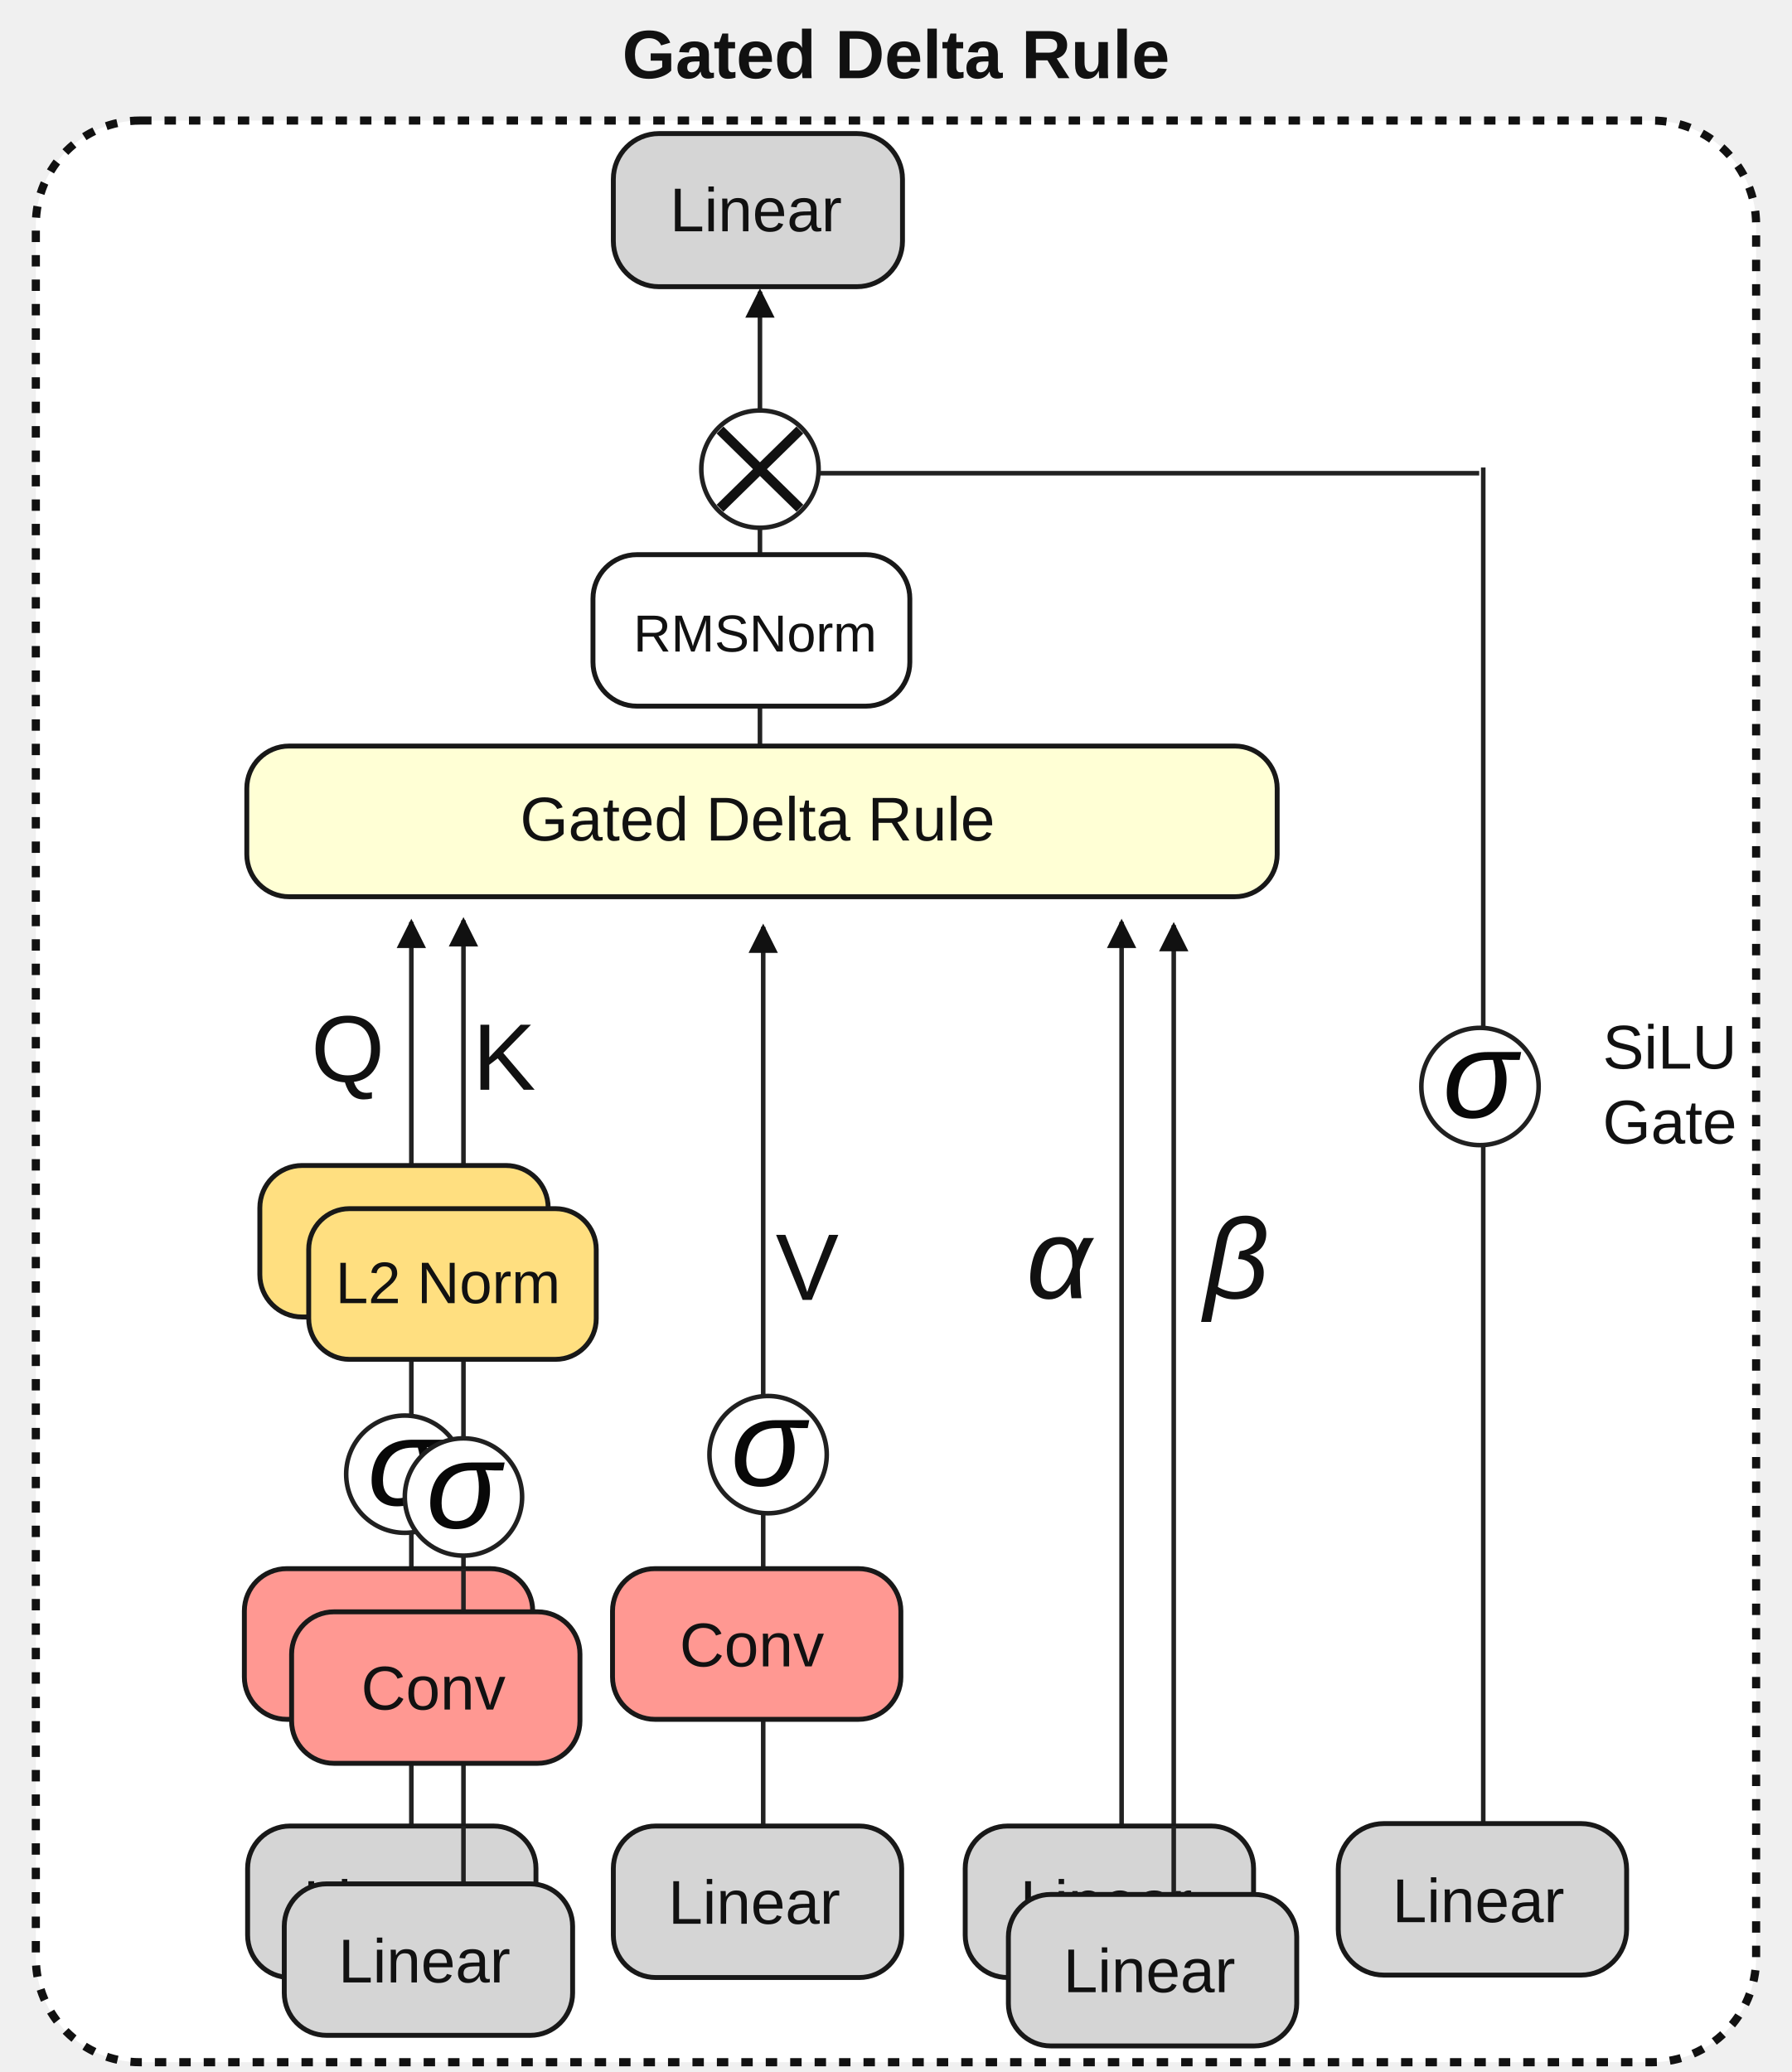
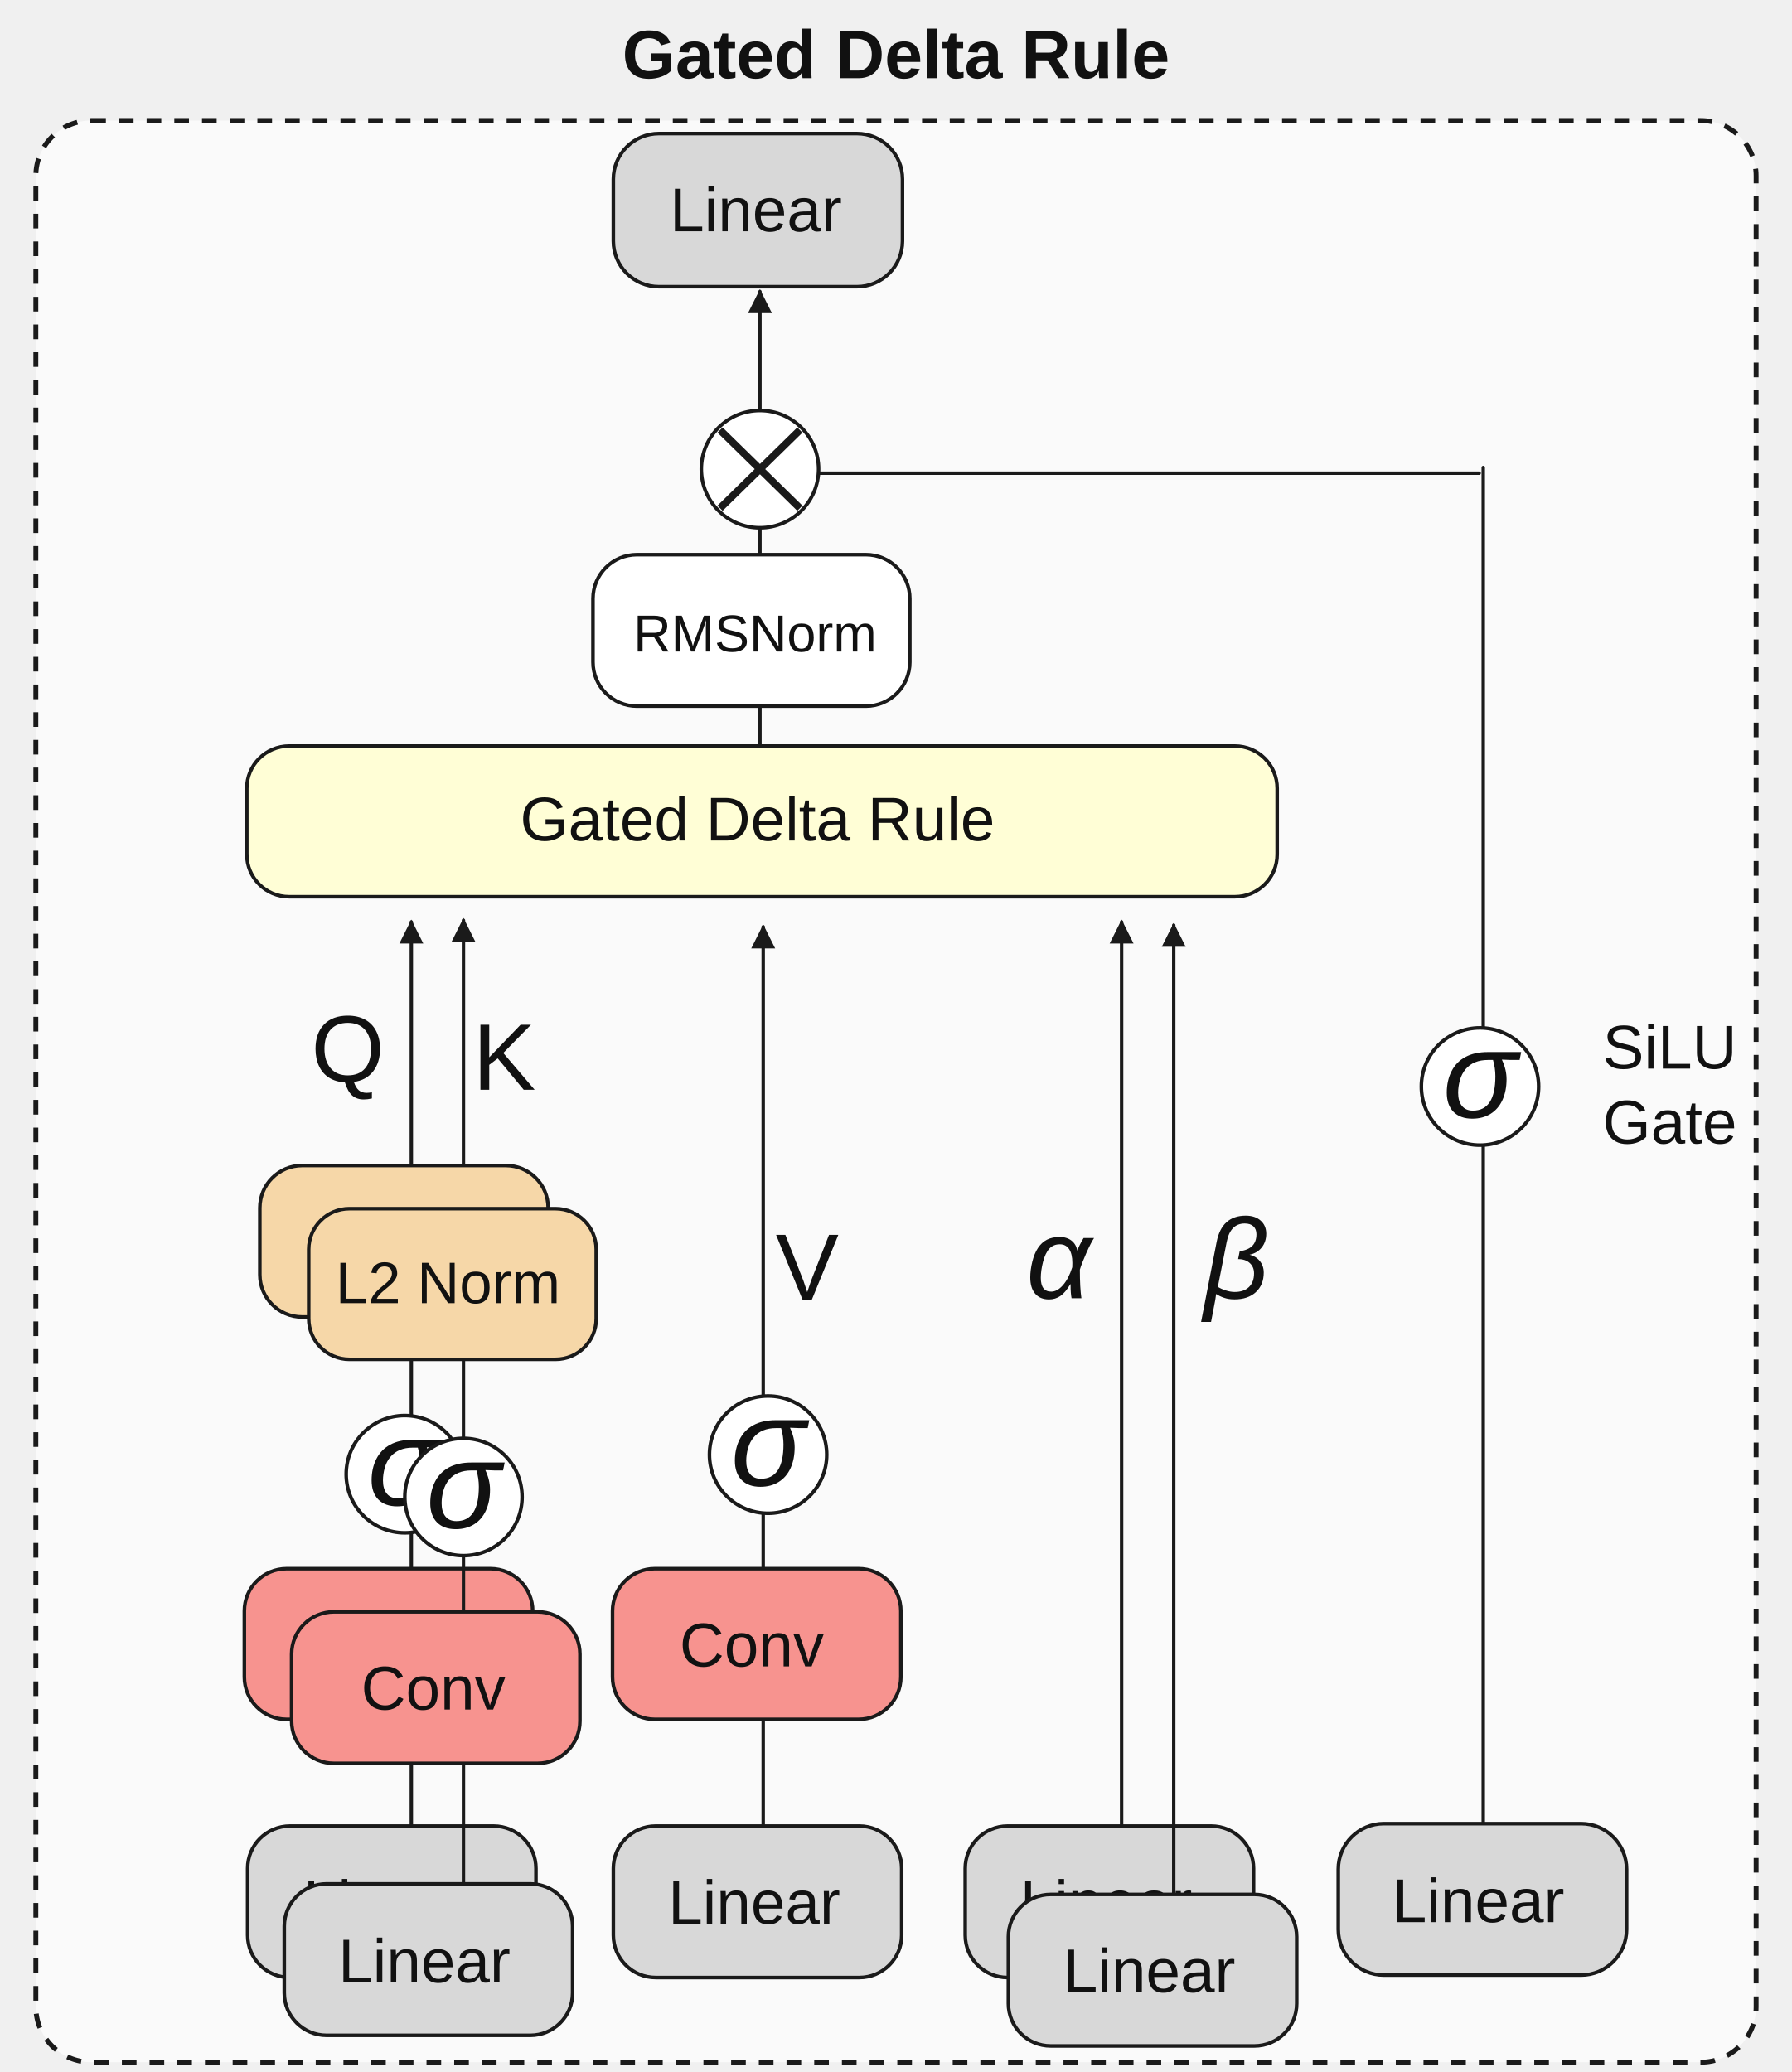
<svg xmlns="http://www.w3.org/2000/svg" width="1100" height="1272" viewBox="0 0 1100 1272" style="font-family:Arial, Helvetica, sans-serif">
  <circle data-anchor="origin" cx="0" cy="0" r="0" opacity="0" />
  <circle data-anchor="input" cx="550" cy="1272" r="0" opacity="0" />
  <circle data-anchor="output" cx="550" cy="0" r="0" opacity="0" />
  <defs>
-     <marker id="arrow" markerWidth="20" markerHeight="20" refX="16" refY="10" orient="auto" markerUnits="userSpaceOnUse">
-       <path d="M 0,1 L 18,10 L 0,19 Z" fill="#111" />
+     <marker id="arrow" viewBox="0 0 10 10" refX="9" refY="5" markerWidth="7" markerHeight="7" orient="auto-start-reverse">
+       <path d="M 0 0 L 10 5 L 0 10 z" fill="#1a1a1a" />
    </marker>
    <style>
-       .wire { fill:none; stroke:#222; stroke-width:2.8; }
-       .box { stroke:#181818; stroke-width:3; }
+       .wire { fill:none; stroke:#1a1a1a; stroke-width:2.1; stroke-linecap:round; stroke-linejoin:round; }
+       .box { stroke:#1a1a1a; stroke-width:2.2; }
      .label { font-family:Arial, Helvetica, sans-serif; fill:#111; text-anchor:middle; font-weight:400; }
-       .linear { fill:#d5d5d5; }
-       .conv { fill:#ff9892; }
-       .norm { fill:#ffdf80; }
-       .operator { fill:white; stroke:#202020; stroke-width:2.8; }
-       .panel { fill:white; stroke:#111; stroke-width:5; stroke-dasharray:7 8; }
+       .linear { fill:#d8d8d8; }
+       .conv { fill:#f7938f; }
+       .norm { fill:#f6d7a8; }
+       .operator { fill:white; stroke:#1a1a1a; stroke-width:2.2; }
+       .panel { fill:#fafafa; stroke:#1a1a1a; stroke-width:3; stroke-dasharray:9 8; }
      .title { font-family:Arial, Helvetica, sans-serif; fill:#111; text-anchor:middle; font-weight:700; }
    </style>
  </defs>
  <rect width="1100" height="1272" fill="none" />
  <text class="title" x="550" y="48" font-size="42">Gated Delta Rule</text>
  <g transform="translate(0 70)">
-     <rect class="panel" x="22" y="4" width="1056" height="1192" rx="64" />
+     <rect class="panel" x="22" y="4" width="1056" height="1192" rx="34" />
    <g class="wire">
      <path d="M466.5 388 V109" marker-end="url(#arrow)" />
      <path d="M502 220.5 H908" />
      <path d="M910.5 217 V1050" />
      <path d="M252.5 1052 V496" marker-end="url(#arrow)" />
      <path d="M284.5 1088 V495" marker-end="url(#arrow)" />
      <path d="M468.5 1052 V499" marker-end="url(#arrow)" />
      <path d="M688.5 1051 V496" marker-end="url(#arrow)" />
      <path d="M720.5 1096 V498" marker-end="url(#arrow)" />
    </g>
    <rect class="box linear" x="376.5" y="12" width="177.5" height="94" rx="28" />
    <text class="label" x="464" y="72" font-size="38">Linear</text>
    <circle class="operator" cx="466.5" cy="218" r="36" />
-     <path d="M442 194 L491 242 M491 194 L442 242" fill="none" stroke="#111" stroke-width="6" />
+     <path d="M442 194 L491 242 M491 194 L442 242" fill="none" stroke="#1a1a1a" stroke-width="4.5" />
    <rect class="box" x="364" y="270.5" width="194.5" height="93" rx="27" fill="white" />
    <text class="label" x="463.5" y="330" font-size="32">RMSNorm</text>
-     <rect class="box" x="151.5" y="388" width="632.5" height="92.5" rx="26" fill="#ffffd5" />
+     <rect class="box" x="151.5" y="388" width="632.5" height="92.5" rx="26" fill="#fffed6" />
    <text class="label" x="465" y="446" font-size="38">Gated Delta Rule</text>
    <g class="label" font-size="58">
      <text x="213.5" y="594">Q</text>
      <text x="309.5" y="599">K</text>
      <text x="495.5" y="728">V</text>
    </g>
    <g fill="#111" font-family="Arial, Helvetica, sans-serif" font-style="italic" font-size="70" text-anchor="middle">
      <text x="650" y="727">α</text>
      <text x="759" y="727">β</text>
    </g>
    <rect class="box norm" x="159.5" y="645.5" width="177" height="93" rx="26" />
    <rect class="box norm" x="189.5" y="672" width="176.5" height="92.5" rx="25" />
    <text class="label" x="275" y="730" font-size="36">L2 Norm</text>
    <g>
      <circle class="operator" cx="248.5" cy="835" r="36" />
-       <text x="248.5" y="854" text-anchor="middle" fill="#080808" font-family="Arial, Helvetica, sans-serif" font-style="italic" font-size="76">σ</text>
+       <text x="248.5" y="854" text-anchor="middle" fill="#111" font-family="Arial, Helvetica, sans-serif" font-style="italic" font-size="76">σ</text>
      <circle class="operator" cx="284.5" cy="849" r="36" />
-       <text x="284.5" y="868" text-anchor="middle" fill="#080808" font-family="Arial, Helvetica, sans-serif" font-style="italic" font-size="76">σ</text>
+       <text x="284.5" y="868" text-anchor="middle" fill="#111" font-family="Arial, Helvetica, sans-serif" font-style="italic" font-size="76">σ</text>
      <circle class="operator" cx="471.5" cy="823" r="36" />
-       <text x="471.5" y="842" text-anchor="middle" fill="#080808" font-family="Arial, Helvetica, sans-serif" font-style="italic" font-size="76">σ</text>
+       <text x="471.5" y="842" text-anchor="middle" fill="#111" font-family="Arial, Helvetica, sans-serif" font-style="italic" font-size="76">σ</text>
      <circle class="operator" cx="908.5" cy="597" r="36" />
-       <text x="908.5" y="616" text-anchor="middle" fill="#080808" font-family="Arial, Helvetica, sans-serif" font-style="italic" font-size="76">σ</text>
+       <text x="908.5" y="616" text-anchor="middle" fill="#111" font-family="Arial, Helvetica, sans-serif" font-style="italic" font-size="76">σ</text>
    </g>
    <g class="label" font-size="38">
      <text x="1025" y="586">SiLU</text>
      <text x="1025" y="632">Gate</text>
    </g>
    <rect class="box conv" x="150" y="893" width="177" height="92.5" rx="26" />
    <path class="wire" d="M284.5 893 V920" />
    <rect class="box conv" x="179" y="919.5" width="177" height="93" rx="26" />
    <text class="label" x="266" y="979.5" font-size="38">Conv</text>
    <rect class="box conv" x="376" y="893" width="177" height="92.5" rx="26" />
    <text class="label" x="461.5" y="953" font-size="38">Conv</text>
    <rect class="box linear" x="152" y="1051" width="177" height="93" rx="26" />
    <text class="label" x="239" y="1111" font-size="38">Linear</text>
    <path class="wire" d="M284.5 1051 V1088" />
    <rect class="box linear" x="174.5" y="1086.5" width="177" height="93" rx="26" />
    <text class="label" x="260.5" y="1147" font-size="38">Linear</text>
    <rect class="box linear" x="376.5" y="1051" width="177" height="93" rx="26" />
    <text class="label" x="463" y="1111" font-size="38">Linear</text>
    <rect class="box linear" x="592.5" y="1051" width="177" height="93" rx="26" />
    <text class="label" x="679" y="1111" font-size="38">Linear</text>
    <path class="wire" d="M720.5 1051 V1094" />
    <rect class="box linear" x="619" y="1093" width="177" height="93" rx="26" />
    <text class="label" x="705.5" y="1153" font-size="38">Linear</text>
    <rect class="box linear" x="821.5" y="1049.5" width="177" height="93" rx="28" />
    <text class="label" x="907.5" y="1110" font-size="38">Linear</text>
  </g>
</svg>
